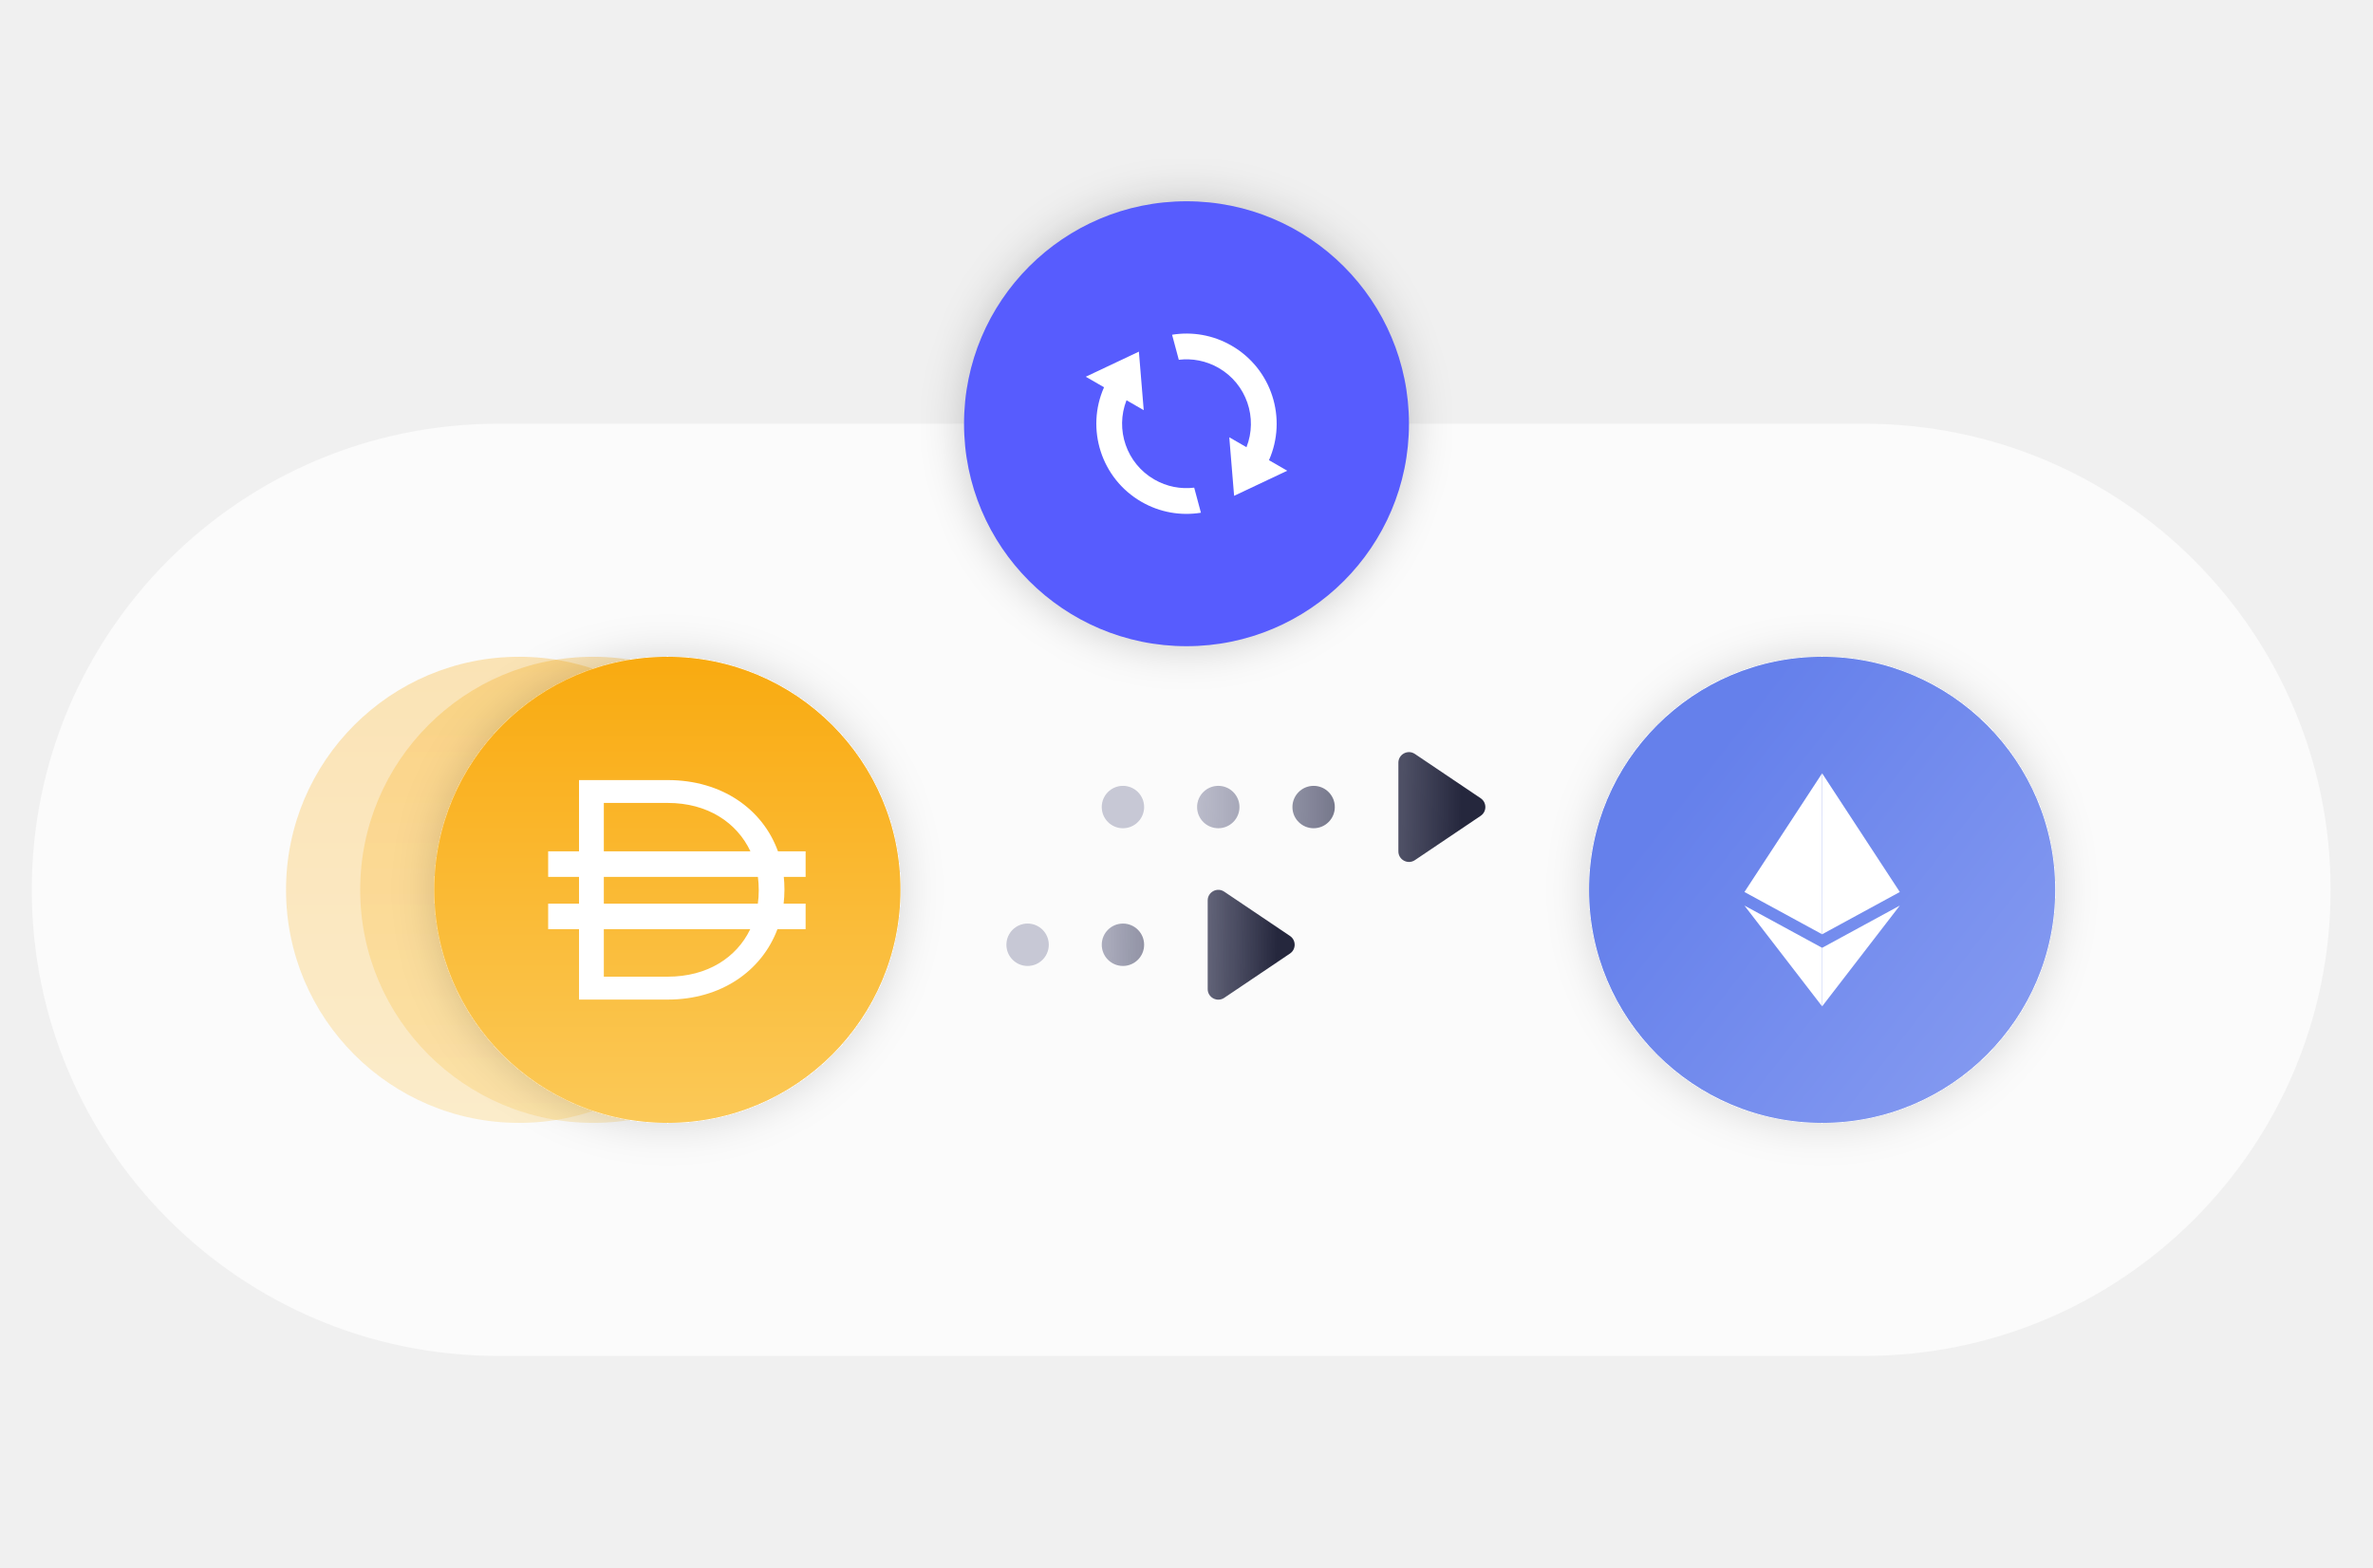
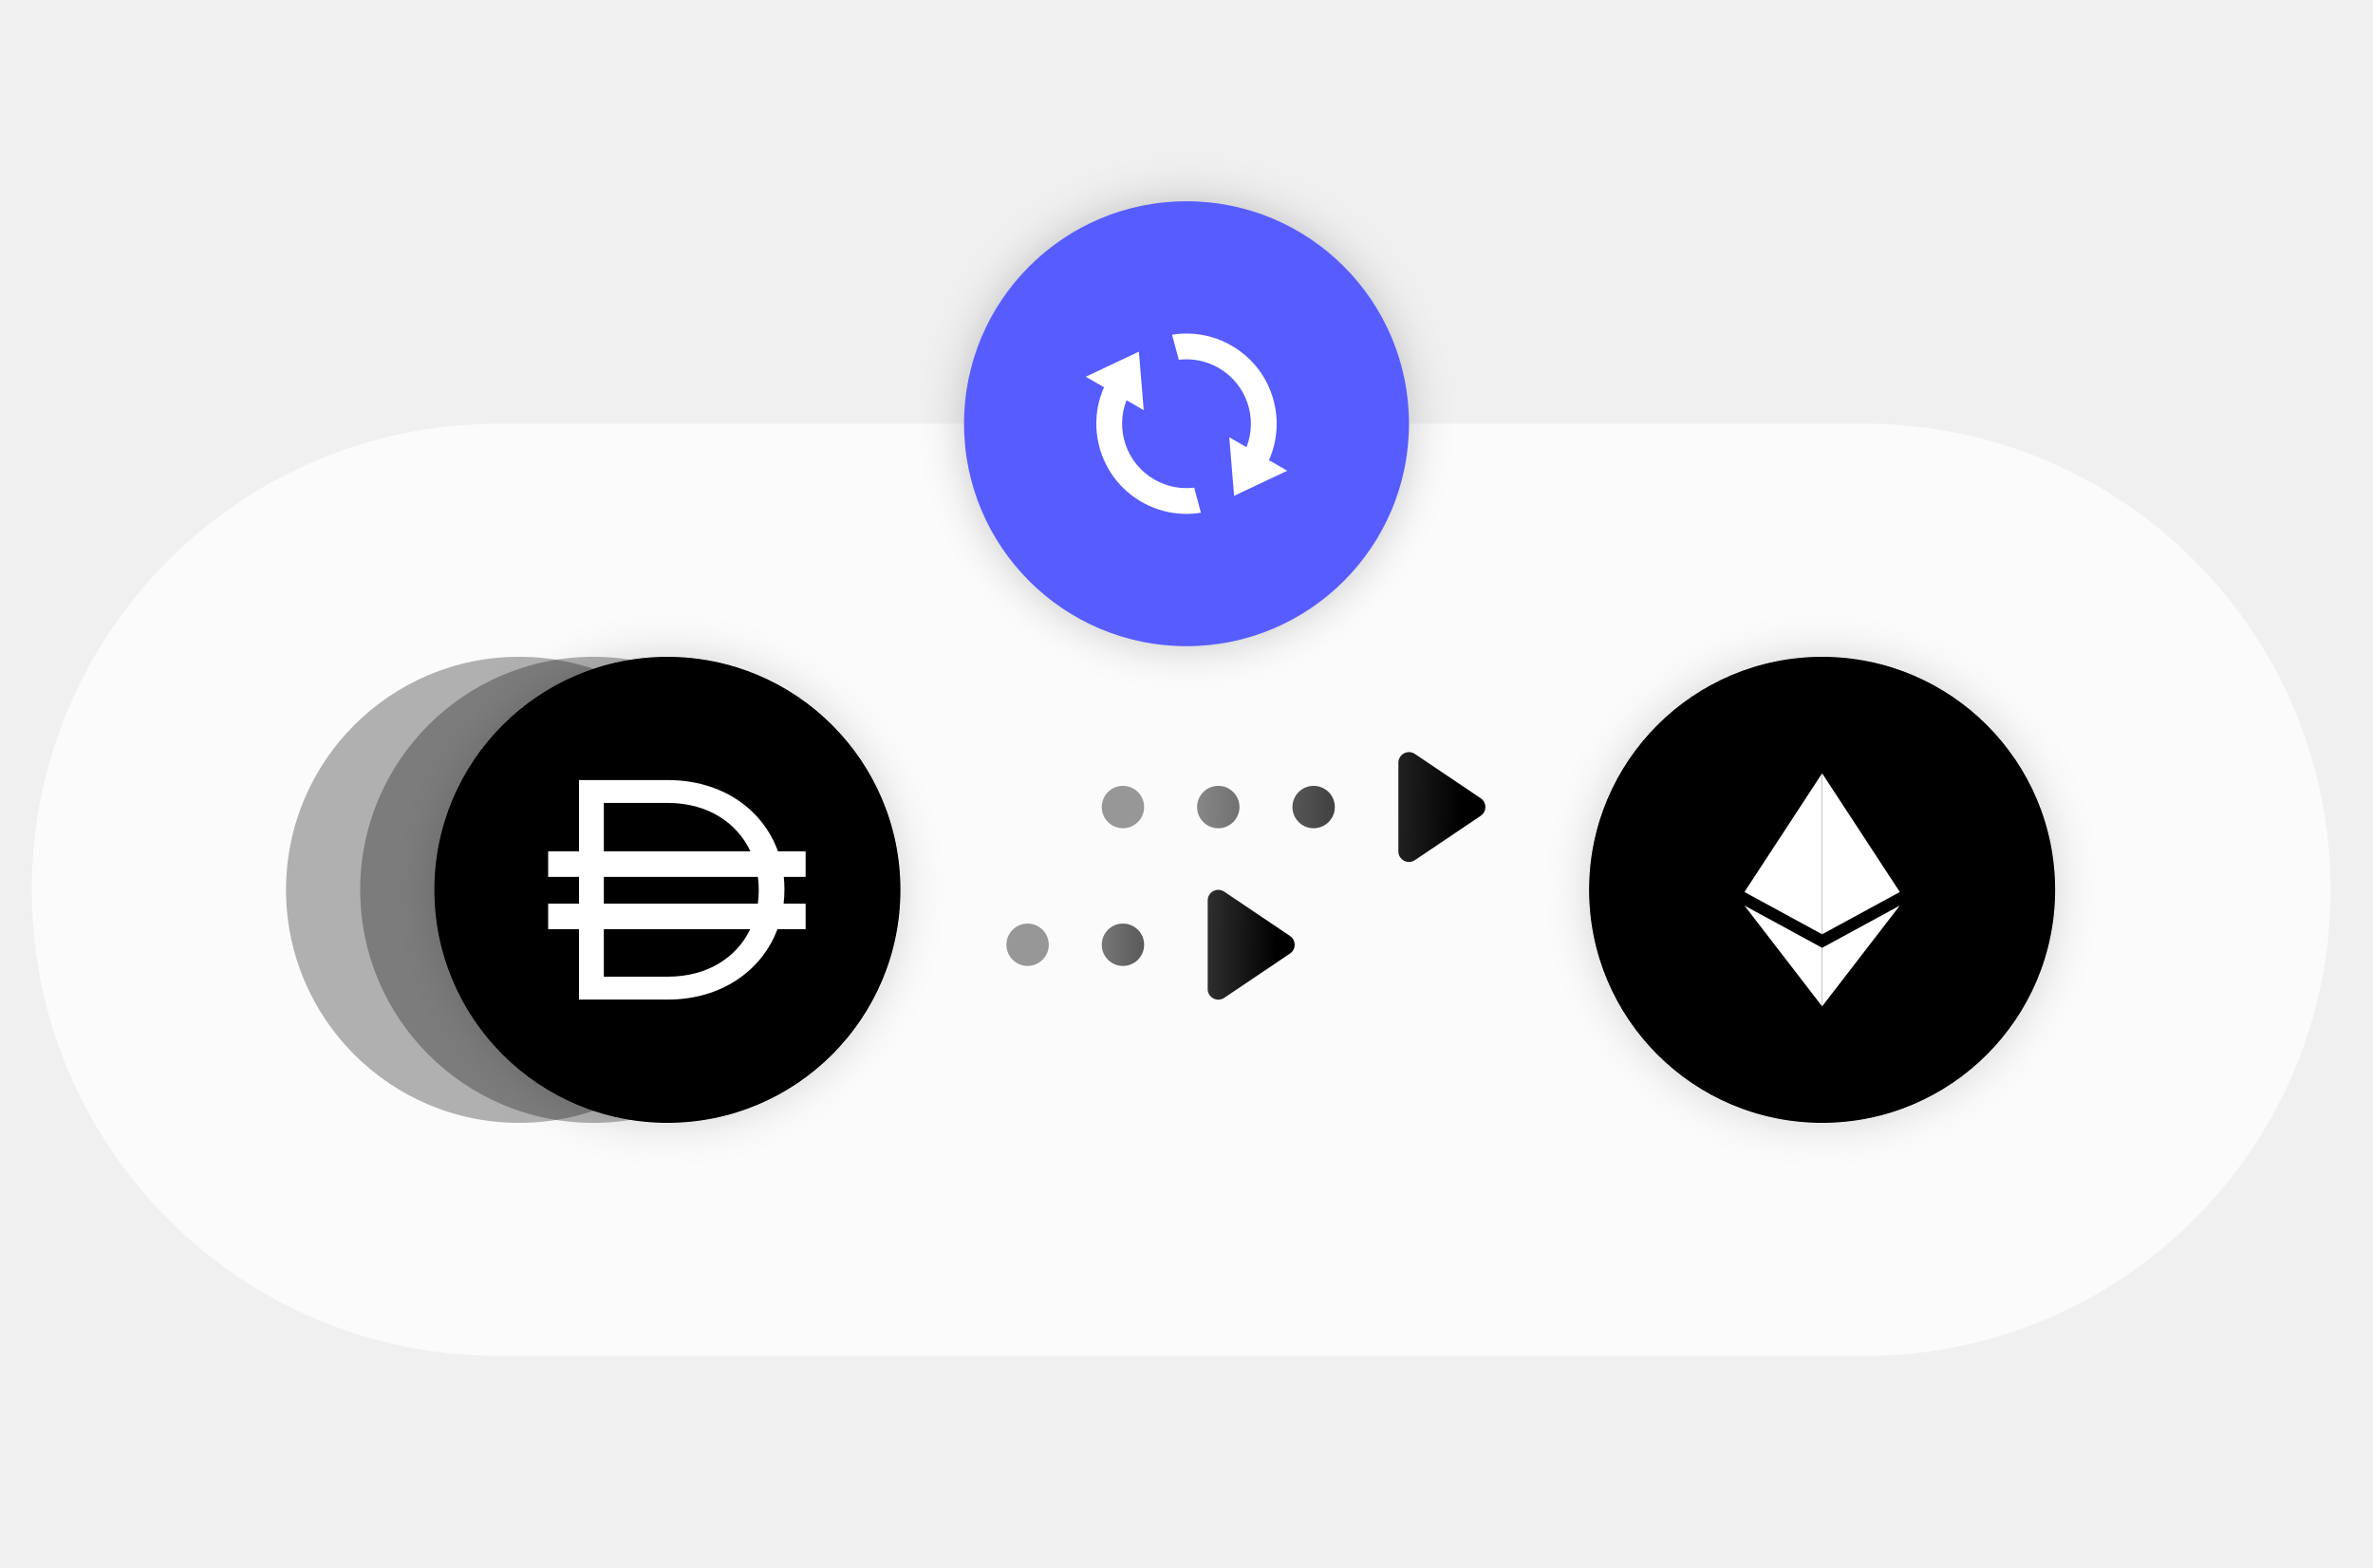
<svg xmlns="http://www.w3.org/2000/svg" width="224" height="148" viewBox="0 0 224 148" fill="none">
  <rect opacity="0.7" x="3" y="40" width="217" height="88" rx="44" fill="white" />
  <circle opacity="0.3" cx="49" cy="84" r="22" fill="url(#paint0_linear_672_4865)" />
  <circle opacity="0.3" cx="56" cy="84" r="22" fill="url(#paint1_linear_672_4865)" />
  <g filter="url(#filter0_d_672_4865)">
    <circle cx="63" cy="84" r="22" fill="url(#paint2_linear_672_4865)" />
    <path fill-rule="evenodd" clip-rule="evenodd" d="M54.656 73.639H63.037C68.135 73.639 71.999 76.379 73.436 80.366H76.047V82.776H73.986C74.026 83.156 74.047 83.544 74.047 83.939V83.998C74.047 84.442 74.021 84.878 73.97 85.305H76.047V87.715H73.386C71.911 91.646 68.077 94.36 63.037 94.36H54.656V87.715H51.744V85.305H54.656V82.776H51.744V80.366H54.656V73.639ZM56.999 87.715V92.198H63.037C66.763 92.198 69.531 90.403 70.819 87.715H56.999ZM71.537 85.305H56.999V82.776H71.541C71.595 83.174 71.622 83.582 71.622 83.998V84.057C71.622 84.483 71.593 84.899 71.537 85.305ZM63.037 75.797C66.78 75.797 69.556 77.64 70.837 80.366H56.999V75.797H63.037Z" fill="white" />
  </g>
  <path d="M139.769 77.014C140.357 76.618 140.357 75.752 139.769 75.355L133.559 71.172C132.894 70.725 132 71.201 132 72.002V80.368C132 81.168 132.894 81.644 133.559 81.197L139.769 77.014Z" fill="url(#paint3_linear_672_4865)" />
  <path d="M108 76.185C108 77.289 107.105 78.185 106 78.185C104.895 78.185 104 77.289 104 76.185C104 75.08 104.895 74.185 106 74.185C107.105 74.185 108 75.08 108 76.185Z" fill="url(#paint4_linear_672_4865)" />
  <path d="M115 78.185C116.105 78.185 117 77.289 117 76.185C117 75.08 116.105 74.185 115 74.185C113.895 74.185 113 75.08 113 76.185C113 77.289 113.895 78.185 115 78.185Z" fill="url(#paint5_linear_672_4865)" />
  <path d="M124 78.185C125.105 78.185 126 77.289 126 76.185C126 75.08 125.105 74.185 124 74.185C122.895 74.185 122 75.08 122 76.185C122 77.289 122.895 78.185 124 78.185Z" fill="url(#paint6_linear_672_4865)" />
  <path d="M121.769 90.014C122.357 89.618 122.357 88.752 121.769 88.355L115.559 84.172C114.894 83.725 114 84.201 114 85.002V93.368C114 94.168 114.894 94.644 115.559 94.197L121.769 90.014Z" fill="url(#paint7_linear_672_4865)" />
  <path d="M99 89.185C99 90.289 98.105 91.185 97 91.185C95.895 91.185 95 90.289 95 89.185C95 88.08 95.895 87.185 97 87.185C98.105 87.185 99 88.08 99 89.185Z" fill="url(#paint8_linear_672_4865)" />
  <path d="M108 89.185C108 90.289 107.105 91.185 106 91.185C104.895 91.185 104 90.289 104 89.185C104 88.08 104.895 87.185 106 87.185C107.105 87.185 108 88.08 108 89.185Z" fill="url(#paint9_linear_672_4865)" />
  <g filter="url(#filter1_d_672_4865)">
    <path d="M172 106C184.15 106 194 96.15 194 84C194 71.85 184.15 62 172 62C159.85 62 150 71.85 150 84C150 96.15 159.85 106 172 106Z" fill="url(#paint10_linear_672_4865)" />
    <path d="M172 73V88.195L164.667 84.204L172 73Z" fill="white" />
    <path d="M172 73L179.333 84.204L172 88.195V73Z" fill="white" />
    <path d="M172 89.474V95L164.667 85.485L172 89.474Z" fill="white" />
    <path d="M172 95V89.474L179.333 85.485L172 95Z" fill="white" />
  </g>
  <g filter="url(#filter2_f_672_4865)">
    <circle cx="112" cy="40" r="21" fill="black" fill-opacity="0.2" />
  </g>
  <circle cx="112" cy="40" r="21" fill="#575CFE" />
  <path d="M119.785 43.441C121.526 39.514 120.059 34.825 116.255 32.629C114.488 31.609 112.507 31.295 110.639 31.599L111.273 33.964C112.534 33.811 113.854 34.051 115.04 34.735C117.679 36.259 118.743 39.463 117.662 42.216L116.038 41.278L116.494 46.806L121.509 44.437L119.785 43.441Z" fill="white" />
  <path d="M107.745 47.37C103.941 45.174 102.474 40.485 104.216 36.558L102.491 35.563L107.506 33.194L107.962 38.721L106.338 37.784C105.257 40.537 106.321 43.741 108.961 45.264C110.146 45.949 111.466 46.188 112.727 46.035L113.361 48.401C111.493 48.705 109.512 48.39 107.745 47.37Z" fill="white" />
  <defs>
    <filter id="filter0_d_672_4865" x="37" y="58" width="52" height="52" filterUnits="userSpaceOnUse" color-interpolation-filters="sRGB">
      <feFlood flood-opacity="0" result="BackgroundImageFix" />
      <feColorMatrix in="SourceAlpha" type="matrix" values="0 0 0 0 0 0 0 0 0 0 0 0 0 0 0 0 0 0 127 0" result="hardAlpha" />
      <feOffset />
      <feGaussianBlur stdDeviation="2" />
      <feComposite in2="hardAlpha" operator="out" />
      <feColorMatrix type="matrix" values="0 0 0 0 0 0 0 0 0 0 0 0 0 0 0 0 0 0 0.15 0" />
      <feBlend mode="normal" in2="BackgroundImageFix" result="effect1_dropShadow_672_4865" />
      <feBlend mode="normal" in="SourceGraphic" in2="effect1_dropShadow_672_4865" result="shape" />
    </filter>
    <filter id="filter1_d_672_4865" x="146" y="58" width="52" height="52" filterUnits="userSpaceOnUse" color-interpolation-filters="sRGB">
      <feFlood flood-opacity="0" result="BackgroundImageFix" />
      <feColorMatrix in="SourceAlpha" type="matrix" values="0 0 0 0 0 0 0 0 0 0 0 0 0 0 0 0 0 0 127 0" result="hardAlpha" />
      <feOffset />
      <feGaussianBlur stdDeviation="2" />
      <feComposite in2="hardAlpha" operator="out" />
      <feColorMatrix type="matrix" values="0 0 0 0 0 0 0 0 0 0 0 0 0 0 0 0 0 0 0.15 0" />
      <feBlend mode="normal" in2="BackgroundImageFix" result="effect1_dropShadow_672_4865" />
      <feBlend mode="normal" in="SourceGraphic" in2="effect1_dropShadow_672_4865" result="shape" />
    </filter>
    <filter id="filter2_f_672_4865" x="87" y="15" width="50" height="50" filterUnits="userSpaceOnUse" color-interpolation-filters="sRGB">
      <feFlood flood-opacity="0" result="BackgroundImageFix" />
      <feBlend mode="normal" in="SourceGraphic" in2="BackgroundImageFix" result="shape" />
      <feGaussianBlur stdDeviation="2" result="effect1_foregroundBlur_672_4865" />
    </filter>
    <linearGradient id="paint0_linear_672_4865" x1="49" y1="55.767" x2="49" y2="110.62" gradientUnits="userSpaceOnUse">
-       <stop stop-color="#F9A606" />
-       <stop offset="1" stop-color="#FBCC5F" />
+       <stop stopColor="#F9A606" />
+       <stop offset="1" stopColor="#FBCC5F" />
    </linearGradient>
    <linearGradient id="paint1_linear_672_4865" x1="56" y1="55.767" x2="56" y2="110.62" gradientUnits="userSpaceOnUse">
-       <stop stop-color="#F9A606" />
-       <stop offset="1" stop-color="#FBCC5F" />
+       <stop stopColor="#F9A606" />
+       <stop offset="1" stopColor="#FBCC5F" />
    </linearGradient>
    <linearGradient id="paint2_linear_672_4865" x1="63" y1="55.767" x2="63" y2="110.62" gradientUnits="userSpaceOnUse">
-       <stop stop-color="#F9A606" />
-       <stop offset="1" stop-color="#FBCC5F" />
+       <stop stopColor="#F9A606" />
+       <stop offset="1" stopColor="#FBCC5F" />
    </linearGradient>
    <linearGradient id="paint3_linear_672_4865" x1="138" y1="76" x2="110" y2="75.5" gradientUnits="userSpaceOnUse">
-       <stop stop-color="#25273D" />
-       <stop offset="1" stop-color="#787A9B" stop-opacity="0.4" />
+       <stop stopColor="#25273D" />
+       <stop offset="1" stopColor="#787A9B" stop-opacity="0.4" />
    </linearGradient>
    <linearGradient id="paint4_linear_672_4865" x1="138" y1="76" x2="110" y2="75.5" gradientUnits="userSpaceOnUse">
-       <stop stop-color="#25273D" />
-       <stop offset="1" stop-color="#787A9B" stop-opacity="0.4" />
+       <stop stopColor="#25273D" />
+       <stop offset="1" stopColor="#787A9B" stop-opacity="0.4" />
    </linearGradient>
    <linearGradient id="paint5_linear_672_4865" x1="138" y1="76" x2="110" y2="75.5" gradientUnits="userSpaceOnUse">
-       <stop stop-color="#25273D" />
-       <stop offset="1" stop-color="#787A9B" stop-opacity="0.4" />
+       <stop stopColor="#25273D" />
+       <stop offset="1" stopColor="#787A9B" stop-opacity="0.4" />
    </linearGradient>
    <linearGradient id="paint6_linear_672_4865" x1="138" y1="76" x2="110" y2="75.5" gradientUnits="userSpaceOnUse">
-       <stop stop-color="#25273D" />
-       <stop offset="1" stop-color="#787A9B" stop-opacity="0.4" />
+       <stop stopColor="#25273D" />
+       <stop offset="1" stopColor="#787A9B" stop-opacity="0.4" />
    </linearGradient>
    <linearGradient id="paint7_linear_672_4865" x1="120.549" y1="89" x2="99.506" y2="88.718" gradientUnits="userSpaceOnUse">
-       <stop stop-color="#25273D" />
-       <stop offset="1" stop-color="#787A9B" stop-opacity="0.4" />
+       <stop stopColor="#25273D" />
+       <stop offset="1" stopColor="#787A9B" stop-opacity="0.4" />
    </linearGradient>
    <linearGradient id="paint8_linear_672_4865" x1="120.549" y1="89" x2="99.506" y2="88.718" gradientUnits="userSpaceOnUse">
-       <stop stop-color="#25273D" />
-       <stop offset="1" stop-color="#787A9B" stop-opacity="0.4" />
+       <stop stopColor="#25273D" />
+       <stop offset="1" stopColor="#787A9B" stop-opacity="0.4" />
    </linearGradient>
    <linearGradient id="paint9_linear_672_4865" x1="120.549" y1="89" x2="99.506" y2="88.718" gradientUnits="userSpaceOnUse">
-       <stop stop-color="#25273D" />
-       <stop offset="1" stop-color="#787A9B" stop-opacity="0.4" />
+       <stop stopColor="#25273D" />
+       <stop offset="1" stopColor="#787A9B" stop-opacity="0.4" />
    </linearGradient>
    <linearGradient id="paint10_linear_672_4865" x1="151.561" y1="84.001" x2="193.731" y2="117.001" gradientUnits="userSpaceOnUse">
-       <stop stop-color="#6580EB" />
-       <stop offset="1" stop-color="#8EA2F2" />
+       <stop stopColor="#6580EB" />
+       <stop offset="1" stopColor="#8EA2F2" />
    </linearGradient>
  </defs>
</svg>
